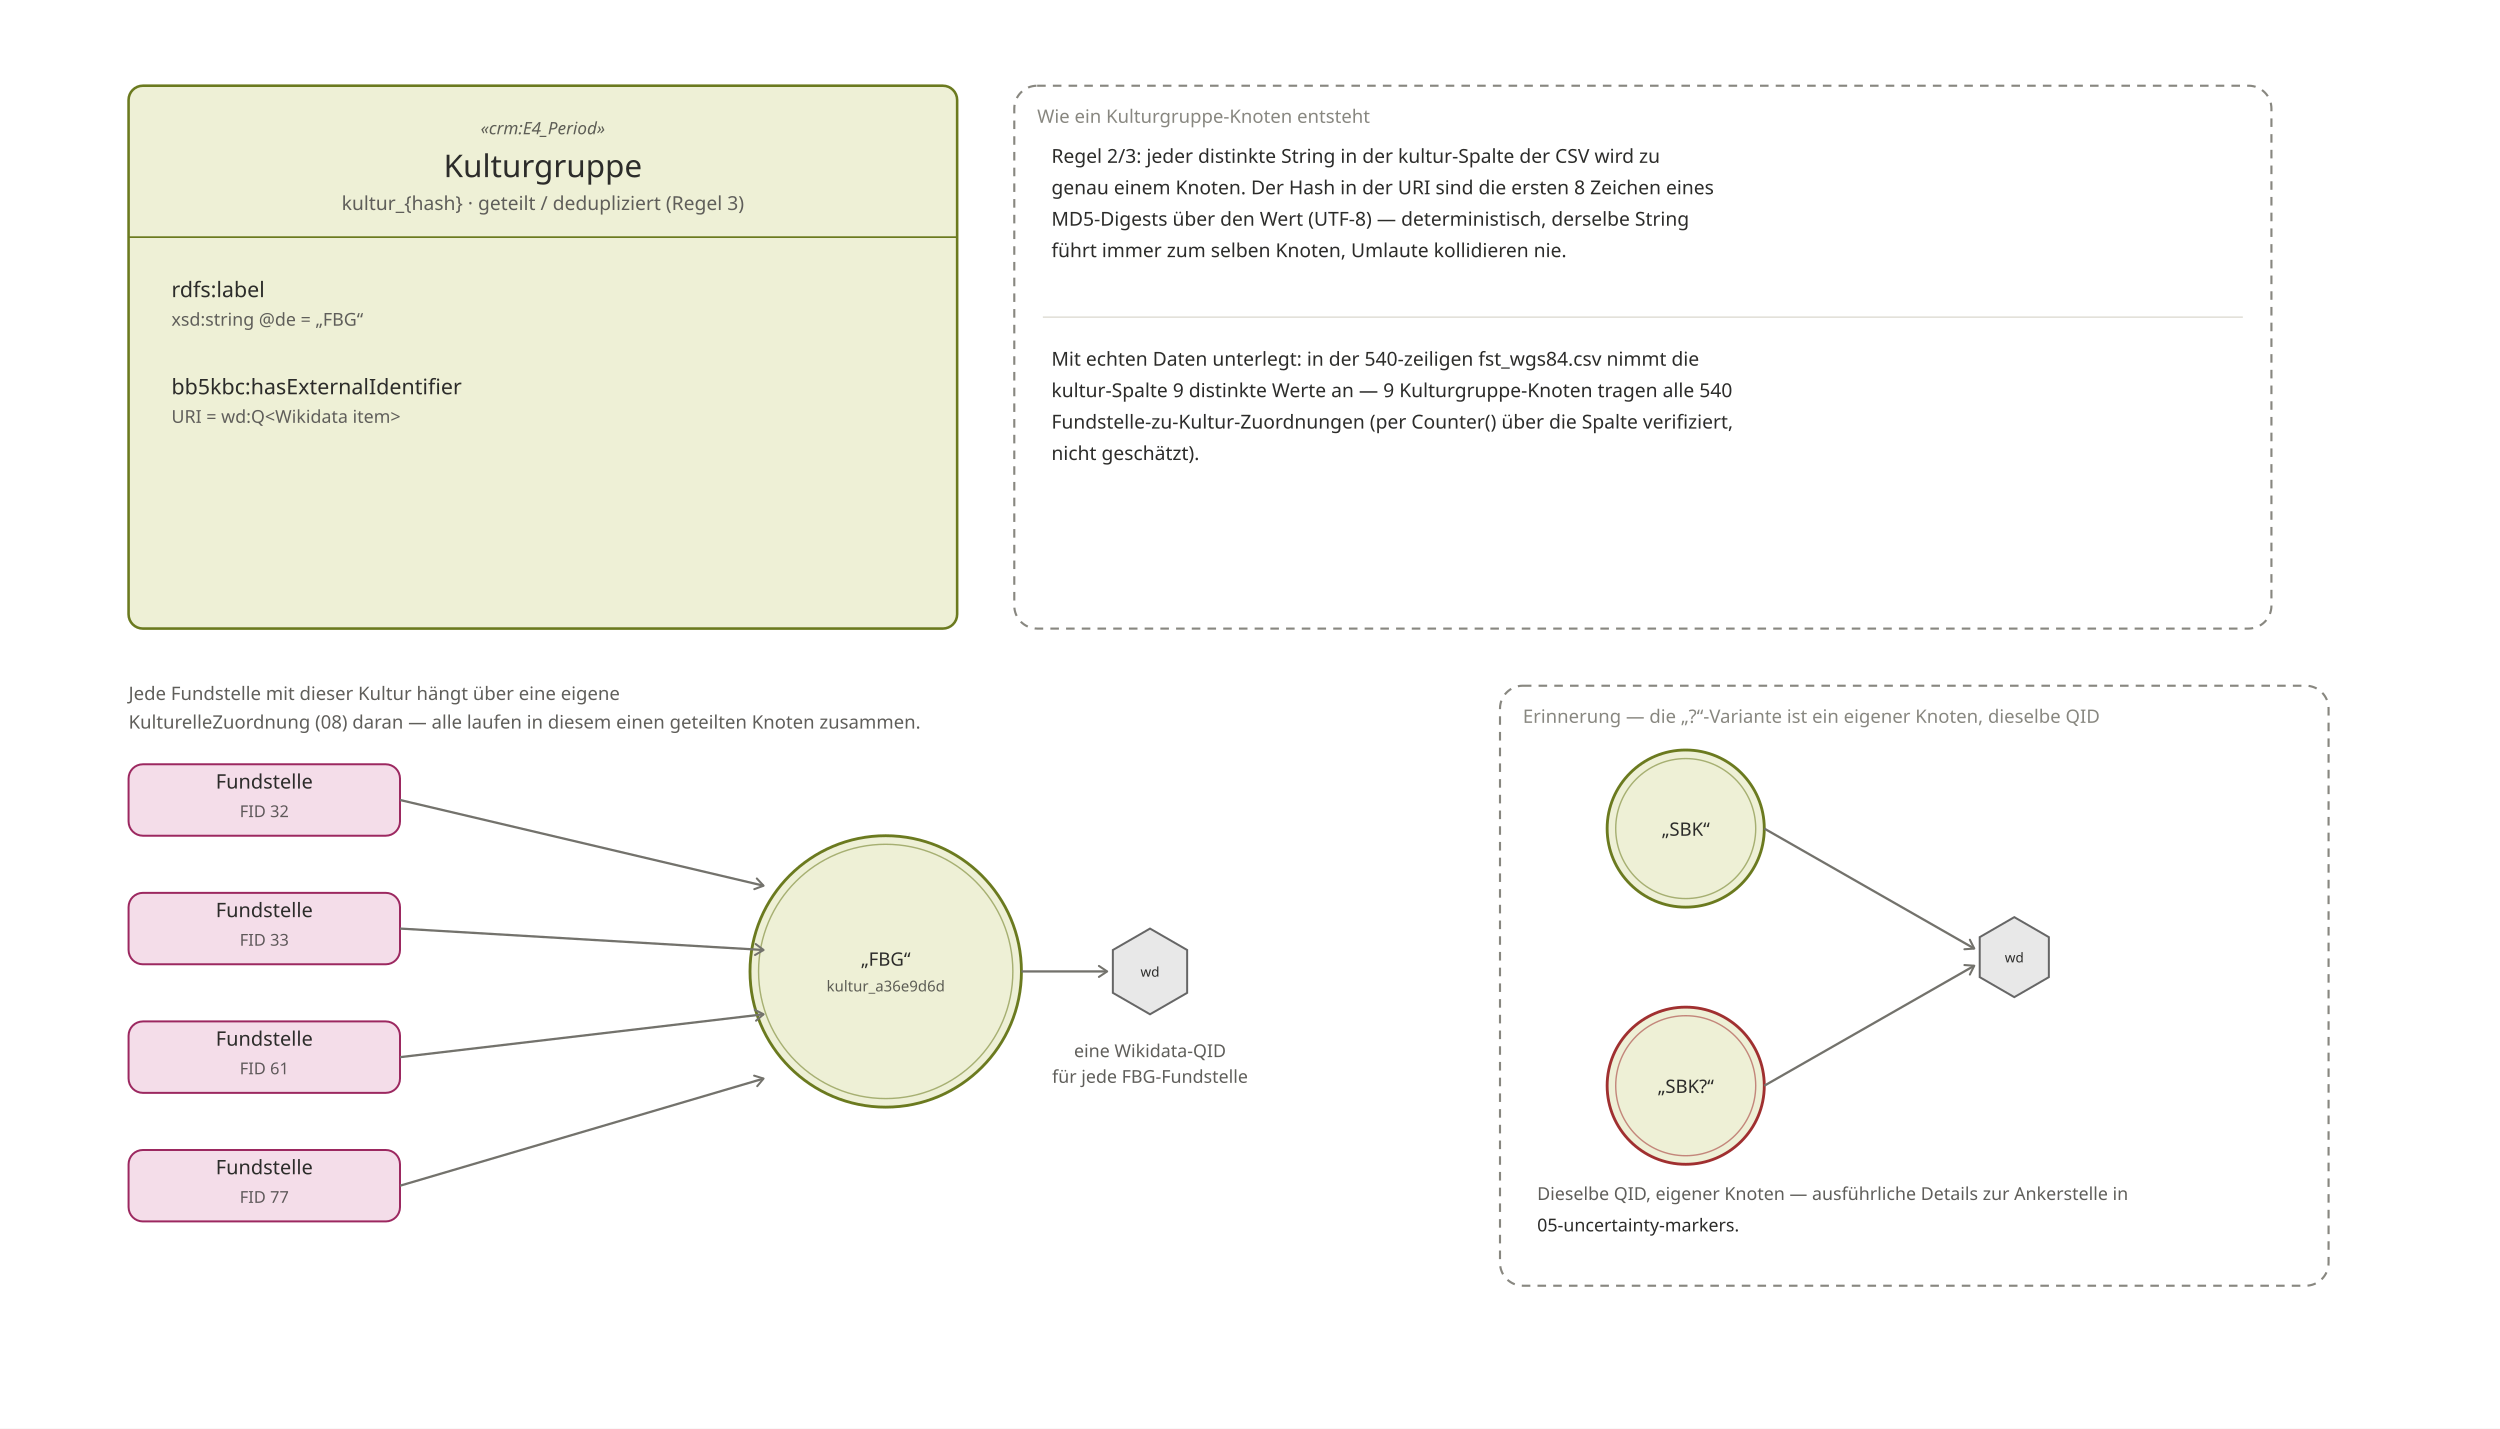
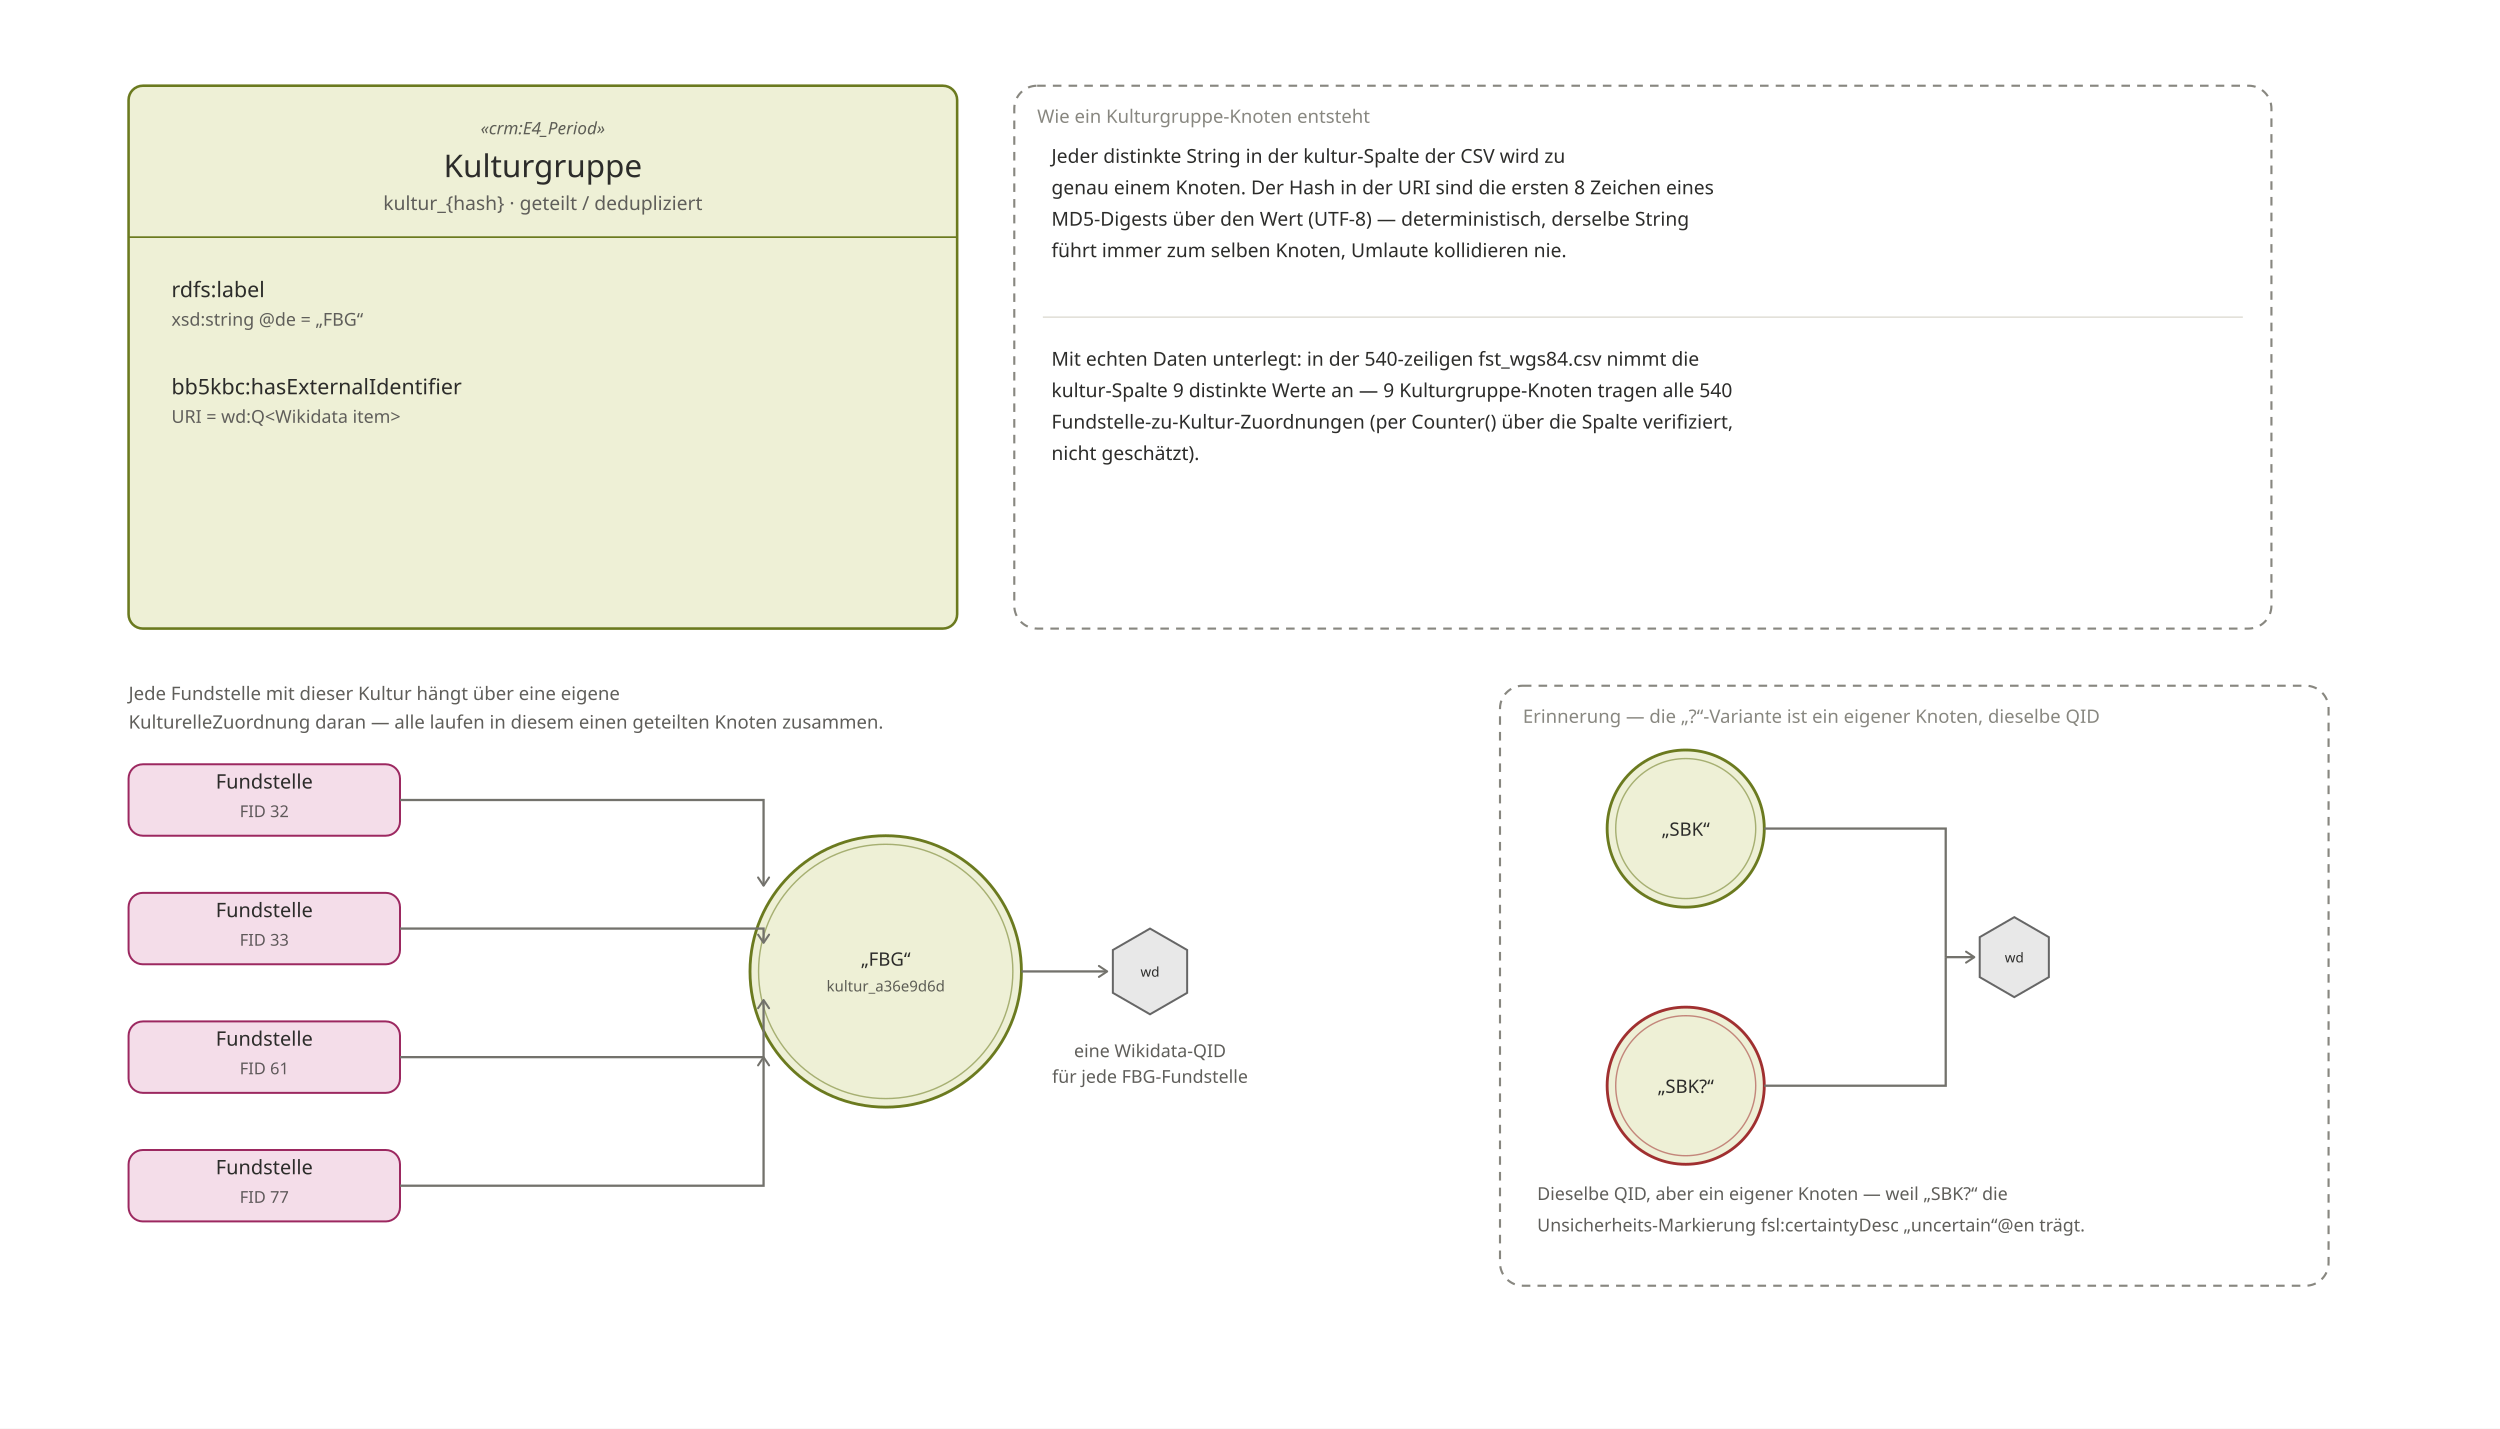
<svg xmlns="http://www.w3.org/2000/svg" width="1750" height="1000" viewBox="0 0 1750 1000" role="img">
  <rect x="0" y="0" width="1750" height="1000" fill="#ffffff" />
  <defs>
    <marker id="arrow" viewBox="0 0 10 10" refX="8" refY="5" markerWidth="6" markerHeight="6" orient="auto-start-reverse">
      <path d="M2 1L8 5L2 9" fill="none" stroke="#73726c" stroke-width="1.5" stroke-linecap="round" stroke-linejoin="round" />
    </marker>
    <marker id="arrow-uncertain" viewBox="0 0 10 10" refX="8" refY="5" markerWidth="6" markerHeight="6" orient="auto-start-reverse">
      <path d="M2 1L8 5L2 9" fill="none" stroke="#a03030" stroke-width="1.5" stroke-linecap="round" stroke-linejoin="round" />
    </marker>
  </defs>
  <rect x="90.0" y="60.0" width="580.0" height="380.0" rx="10" fill="#eef0d6" stroke="#6b7a1f" stroke-width="1.8" />
  <text x="380.0" y="94.0" text-anchor="middle" font-family="Fira Sans" font-size="12" font-style="italic" fill="#2c2c2a" opacity="0.75">«crm:E4_Period»</text>
  <text x="380.0" y="124.0" text-anchor="middle" font-family="Fira Sans" font-weight="500" font-size="22" fill="#2c2c2a">Kulturgruppe</text>
-   <text x="380.0" y="147.0" text-anchor="middle" font-family="Fira Sans" font-size="13.5" fill="#5f5e5a">kultur_{hash} · geteilt / dedupliziert (Regel 3)</text>
+   <text x="380.0" y="147.0" text-anchor="middle" font-family="Fira Sans" font-size="13.5" fill="#5f5e5a">kultur_{hash} · geteilt / dedupliziert</text>
  <line x1="90.0" y1="166.0" x2="670.0" y2="166.0" stroke="#6b7a1f" stroke-width="1.2" />
  <text x="120.0" y="208.0" font-family="Fira Sans" font-size="15" font-weight="500" fill="#2c2c2a">rdfs:label</text>
  <text x="120.0" y="228.0" font-family="Fira Sans" font-size="12.5" fill="#5f5e5a">xsd:string @de = „FBG“</text>
  <text x="120.0" y="276.0" font-family="Fira Sans" font-size="15" font-weight="500" fill="#2c2c2a">bb5kbc:hasExternalIdentifier</text>
  <text x="120.0" y="296.0" font-family="Fira Sans" font-size="12.5" fill="#5f5e5a">URI = wd:Q&lt;Wikidata item&gt;</text>
  <rect x="710.0" y="60.0" width="880.0" height="380.0" rx="16" fill="none" stroke="#888780" stroke-width="1.5" stroke-dasharray="6 5" />
  <text x="726.0" y="86.0" font-family="Fira Sans" font-weight="500" font-size="13" fill="#888780">Wie ein Kulturgruppe-Knoten entsteht</text>
-   <text x="736.0" y="114.0" font-family="Fira Sans" font-size="13.5" fill="#2c2c2a">Regel 2/3: jeder distinkte String in der kultur-Spalte der CSV wird zu</text>
+   <text x="736.0" y="114.0" font-family="Fira Sans" font-size="13.5" fill="#2c2c2a">Jeder distinkte String in der kultur-Spalte der CSV wird zu</text>
  <text x="736.0" y="136.0" font-family="Fira Sans" font-size="13.5" fill="#2c2c2a">genau einem Knoten. Der Hash in der URI sind die ersten 8 Zeichen eines</text>
  <text x="736.0" y="158.0" font-family="Fira Sans" font-size="13.5" fill="#2c2c2a">MD5-Digests über den Wert (UTF-8) — deterministisch, derselbe String</text>
  <text x="736.0" y="180.0" font-family="Fira Sans" font-size="13.5" fill="#2c2c2a">führt immer zum selben Knoten, Umlaute kollidieren nie.</text>
  <line x1="730.0" y1="222.0" x2="1570.0" y2="222.0" stroke="#dedcd4" stroke-width="1" />
  <text x="736.0" y="256.0" font-family="Fira Sans" font-size="13.5" fill="#2c2c2a">Mit echten Daten unterlegt: in der 540-zeiligen fst_wgs84.csv nimmt die</text>
  <text x="736.0" y="278.0" font-family="Fira Sans" font-size="13.5" fill="#2c2c2a">kultur-Spalte 9 distinkte Werte an — 9 Kulturgruppe-Knoten tragen alle 540</text>
  <text x="736.0" y="300.0" font-family="Fira Sans" font-size="13.5" fill="#2c2c2a">Fundstelle-zu-Kultur-Zuordnungen (per Counter() über die Spalte verifiziert,</text>
  <text x="736.0" y="322.0" font-family="Fira Sans" font-size="13.5" fill="#2c2c2a">nicht geschätzt).</text>
  <circle cx="620.0" cy="680.0" r="95.0" fill="#eef0d6" stroke="#6b7a1f" stroke-width="2" />
  <circle cx="620.0" cy="680.0" r="89.0" fill="none" stroke="#6b7a1f" stroke-width="1" opacity="0.55" />
  <text x="620.0" y="676.0" text-anchor="middle" font-family="Fira Sans" font-weight="500" font-size="13.0" fill="#2c2c2a">„FBG“</text>
  <text x="620.0" y="694.0" text-anchor="middle" font-family="Fira Sans" font-size="10.5" fill="#2c2c2a" opacity="0.75">kultur_a36e9d6d</text>
  <rect x="90.0" y="535.0" width="190.0" height="50.0" rx="10" fill="#f4dde9" stroke="#9c2860" stroke-width="1.4" />
  <text x="185.0" y="552.0" text-anchor="middle" font-family="Fira Sans" font-weight="500" font-size="14.0" fill="#2c2c2a">Fundstelle</text>
  <text x="185.0" y="572.0" text-anchor="middle" font-family="Fira Sans" font-size="11.5" fill="#2c2c2a" opacity="0.75">FID 32</text>
-   <line x1="280.0" y1="560.0" x2="534.5" y2="620.0" stroke="#73726c" stroke-width="1.6" marker-end="url(#arrow)" />
+   <path d="M 280.0 560.0 L 534.5 560.0 L 534.5 620.0" fill="none" stroke="#73726c" stroke-width="1.6" marker-end="url(#arrow)" />
  <rect x="90.0" y="625.0" width="190.0" height="50.0" rx="10" fill="#f4dde9" stroke="#9c2860" stroke-width="1.4" />
  <text x="185.0" y="642.0" text-anchor="middle" font-family="Fira Sans" font-weight="500" font-size="14.0" fill="#2c2c2a">Fundstelle</text>
  <text x="185.0" y="662.0" text-anchor="middle" font-family="Fira Sans" font-size="11.5" fill="#2c2c2a" opacity="0.75">FID 33</text>
-   <line x1="280.0" y1="650.0" x2="534.5" y2="665.0" stroke="#73726c" stroke-width="1.6" marker-end="url(#arrow)" />
+   <path d="M 280.0 650.0 L 534.5 650.0 L 534.5 660.0" fill="none" stroke="#73726c" stroke-width="1.6" marker-end="url(#arrow)" />
  <rect x="90.0" y="715.0" width="190.0" height="50.0" rx="10" fill="#f4dde9" stroke="#9c2860" stroke-width="1.4" />
  <text x="185.0" y="732.0" text-anchor="middle" font-family="Fira Sans" font-weight="500" font-size="14.0" fill="#2c2c2a">Fundstelle</text>
  <text x="185.0" y="752.0" text-anchor="middle" font-family="Fira Sans" font-size="11.5" fill="#2c2c2a" opacity="0.75">FID 61</text>
-   <line x1="280.0" y1="740.0" x2="534.5" y2="710.0" stroke="#73726c" stroke-width="1.6" marker-end="url(#arrow)" />
+   <path d="M 280.0 740.0 L 534.5 740.0 L 534.5 700.0" fill="none" stroke="#73726c" stroke-width="1.6" marker-end="url(#arrow)" />
  <rect x="90.0" y="805.0" width="190.0" height="50.0" rx="10" fill="#f4dde9" stroke="#9c2860" stroke-width="1.4" />
  <text x="185.0" y="822.0" text-anchor="middle" font-family="Fira Sans" font-weight="500" font-size="14.0" fill="#2c2c2a">Fundstelle</text>
  <text x="185.0" y="842.0" text-anchor="middle" font-family="Fira Sans" font-size="11.5" fill="#2c2c2a" opacity="0.75">FID 77</text>
-   <line x1="280.0" y1="830.0" x2="534.5" y2="755.0" stroke="#73726c" stroke-width="1.6" marker-end="url(#arrow)" />
+   <path d="M 280.0 830.0 L 534.5 830.0 L 534.5 740.0" fill="none" stroke="#73726c" stroke-width="1.6" marker-end="url(#arrow)" />
  <text x="90" y="490.0" font-family="Fira Sans" font-size="13" fill="#5f5e5a">Jede Fundstelle mit dieser Kultur hängt über eine eigene</text>
-   <text x="90" y="510.0" font-family="Fira Sans" font-size="13" fill="#5f5e5a">KulturelleZuordnung (08) daran — alle laufen in diesem einen geteilten Knoten zusammen.</text>
+   <text x="90" y="510.0" font-family="Fira Sans" font-size="13" fill="#5f5e5a">KulturelleZuordnung daran — alle laufen in diesem einen geteilten Knoten zusammen.</text>
  <line x1="715.0" y1="680.0" x2="775.0" y2="680.0" stroke="#73726c" stroke-width="1.6" marker-end="url(#arrow)" />
  <polygon points="831.0,695.0 805.0,710.0 779.0,695.0 779.0,665.0 805.0,650.0 831.0,665.0" fill="#e8e8e8" stroke="#666666" stroke-width="1.4" />
  <text x="805.0" y="680.0" text-anchor="middle" dominant-baseline="central" font-family="Fira Sans" font-weight="500" font-size="9.5" fill="#2c2c2a">wd</text>
  <text x="805.0" y="740.0" text-anchor="middle" font-family="Fira Sans" font-size="12.5" fill="#5f5e5a">eine Wikidata-QID</text>
  <text x="805.0" y="758.0" text-anchor="middle" font-family="Fira Sans" font-size="12.5" fill="#5f5e5a">für jede FBG-Fundstelle</text>
  <rect x="1050.0" y="480.0" width="580.0" height="420.0" rx="16" fill="none" stroke="#888780" stroke-width="1.5" stroke-dasharray="6 5" />
  <text x="1066.0" y="506.0" font-family="Fira Sans" font-weight="500" font-size="13" fill="#888780">Erinnerung — die „?“-Variante ist ein eigener Knoten, dieselbe QID</text>
  <circle cx="1180.0" cy="580.0" r="55.0" fill="#eef0d6" stroke="#6b7a1f" stroke-width="2" />
  <circle cx="1180.0" cy="580.0" r="49.0" fill="none" stroke="#6b7a1f" stroke-width="1" opacity="0.55" />
  <text x="1180.0" y="580.0" text-anchor="middle" dominant-baseline="central" font-family="Fira Sans" font-weight="500" font-size="13.0" fill="#2c2c2a">„SBK“</text>
  <circle cx="1180.0" cy="760.0" r="55.0" fill="#eef0d6" stroke="#a03030" stroke-width="2" />
  <circle cx="1180.0" cy="760.0" r="49.0" fill="none" stroke="#a03030" stroke-width="1" opacity="0.55" />
  <text x="1180.0" y="760.0" text-anchor="middle" dominant-baseline="central" font-family="Fira Sans" font-weight="500" font-size="13.0" fill="#2c2c2a">„SBK?“</text>
-   <line x1="1235.0" y1="580.0" x2="1382.0" y2="664.0" stroke="#73726c" stroke-width="1.6" marker-end="url(#arrow)" />
-   <line x1="1235.0" y1="760.0" x2="1382.0" y2="676.0" stroke="#73726c" stroke-width="1.6" marker-end="url(#arrow)" />
+   <path d="M 1235.0 580.0 L 1362.0 580.0 L 1362.0 670.0" fill="none" stroke="#73726c" stroke-width="1.6" />
+   <path d="M 1235.0 760.0 L 1362.0 760.0 L 1362.0 670.0" fill="none" stroke="#73726c" stroke-width="1.6" />
+   <line x1="1362.0" y1="670.0" x2="1382.0" y2="670.0" stroke="#73726c" stroke-width="1.6" marker-end="url(#arrow)" />
  <polygon points="1434.2,684.0 1410.0,698.0 1385.8,684.0 1385.8,656.0 1410.0,642.0 1434.2,656.0" fill="#e8e8e8" stroke="#666666" stroke-width="1.4" />
  <text x="1410.0" y="670.0" text-anchor="middle" dominant-baseline="central" font-family="Fira Sans" font-weight="500" font-size="9.5" fill="#2c2c2a">wd</text>
-   <text x="1076.0" y="840.0" font-family="Fira Sans" font-size="12.5" fill="#5f5e5a">Dieselbe QID, eigener Knoten — ausführliche Details zur Ankerstelle in </text>
-   <text x="1076.0" y="862.0" font-family="Fira Sans" font-weight="500" font-size="12.5" fill="#2c2c2a">05-uncertainty-markers.</text>
+   <text x="1076.0" y="840.0" font-family="Fira Sans" font-size="12.5" fill="#5f5e5a">Dieselbe QID, aber ein eigener Knoten — weil „SBK?“ die</text>
+   <text x="1076.0" y="862.0" font-family="Fira Sans" font-size="12.5" fill="#5f5e5a">Unsicherheits-Markierung fsl:certaintyDesc „uncertain“@en trägt.</text>
</svg>
